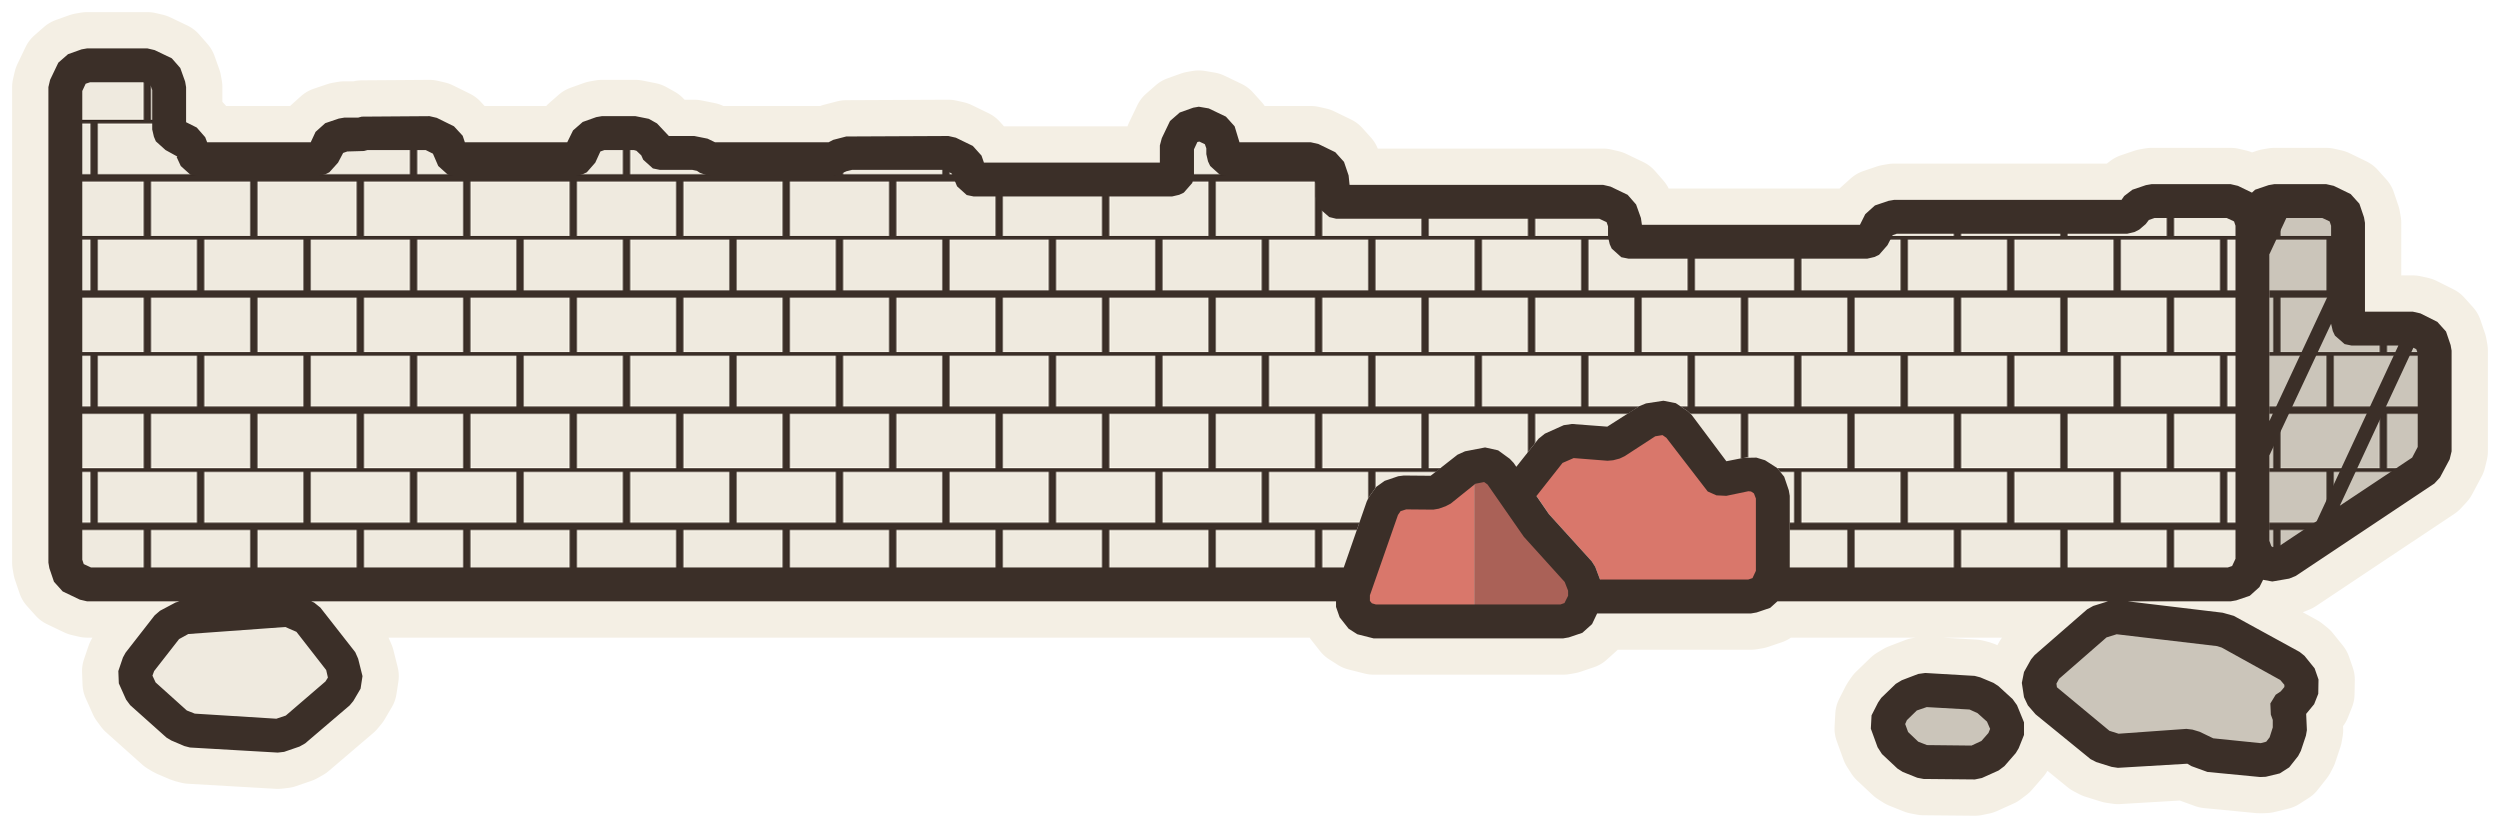
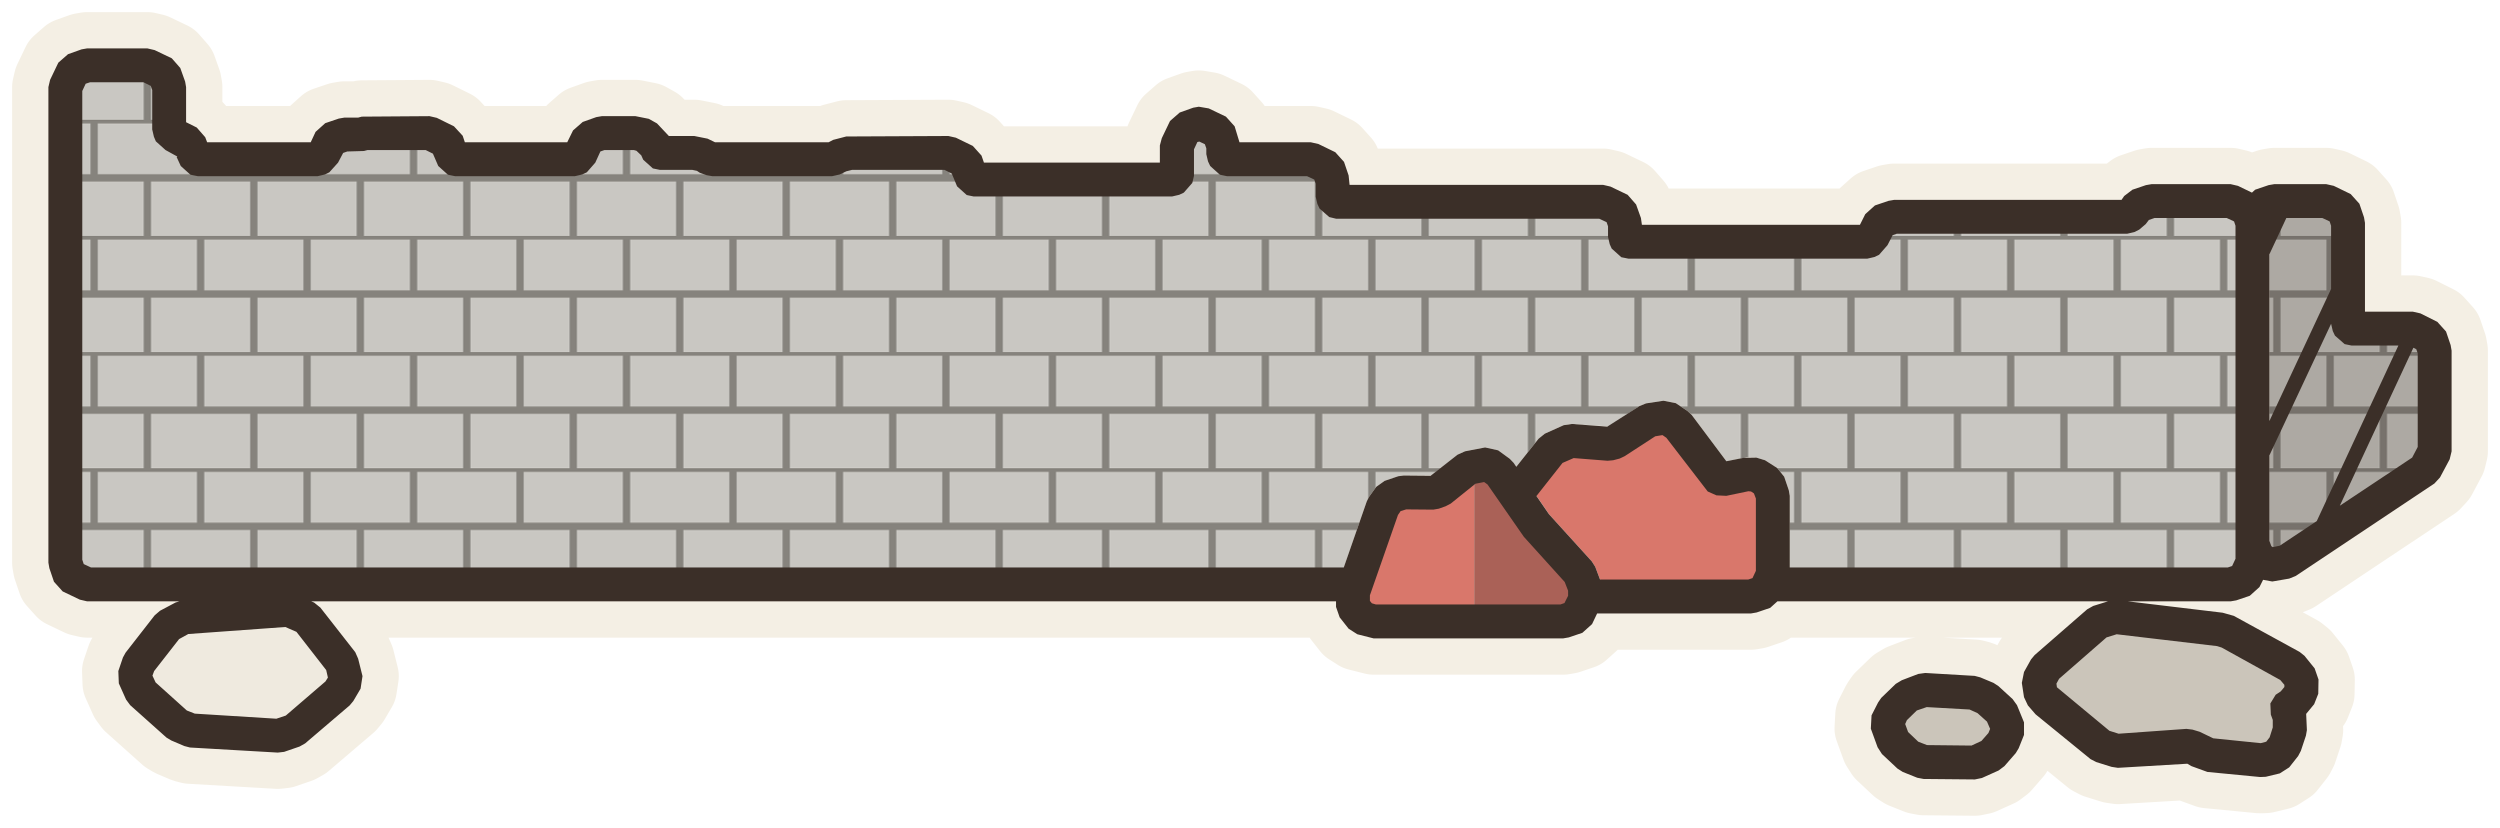
<svg xmlns="http://www.w3.org/2000/svg" viewBox="-47.89 -24.15 103.31 34.21" data-palette="wall:#EFEADF;roof:#D9776B;wood:#C9A97C;earth:#94744F;water:#8FB0B8;flag:#4A3B32;ink:#3B2F28;halo:#F4EFE4">
  <defs>
    <pattern id="pat-wall-stone-vmkf1v" width="4.4" height="4.8" patternUnits="userSpaceOnUse">
-       <rect width="4.4" height="4.8" style="fill:#EFEADF" />
-       <path style="stroke:#3B2F28;stroke-width:0.3;fill:none" d="M0 0h4.4M0 2.4h4.4M0 0v2.4M4.4 0v2.4M2.2 2.4v2.4" />
+       <rect width="4.4" height="4.8" style="fill:#C9C7C2" />
+       <path style="stroke:#86837D;stroke-width:0.3;fill:none" d="M0 0h4.4M0 2.4h4.4M0 0v2.4M4.4 0v2.4M2.2 2.4v2.4" />
    </pattern>
    <pattern id="pat-wall-stone-shade-vmkf1v" width="4.4" height="4.8" patternUnits="userSpaceOnUse">
-       <rect width="4.4" height="4.8" style="fill:#cbc5ba" />
-       <path style="stroke:#3B2F28;stroke-width:0.3;fill:none" d="M0 0h4.4M0 2.4h4.4M0 0v2.4M4.4 0v2.4M2.2 2.4v2.4" />
+       <rect width="4.4" height="4.8" style="fill:#ada9a3" />
+       <path style="stroke:#77726c;stroke-width:0.3;fill:none" d="M0 0h4.4M0 2.4h4.4M0 0v2.4M4.4 0v2.4M2.2 2.4v2.4" />
    </pattern>
  </defs>
  <path data-role="sil" fill="#F4EFE4" stroke="#F4EFE4" stroke-width="3" stroke-linejoin="round" d="M45.74 7.95L46.32 7.81L46.71 7.56L47.08 7.09L47.19 6.88L47.4 6.25L47.44 6.02L47.41 5.35L47.74 4.95L47.91 4.52L47.92 3.93L47.76 3.47L47.34 2.95L47.14 2.79L44.42 1.3L43.96 1.17L40.04 0.7L44.29 0.7L44.52 0.66L45.08 0.47L45.48 0.11L45.63 -0.19L46.01 -0.12L46.71 -0.24L46.98 -0.35L52.71 -4.17L52.94 -4.42L53.34 -5.17L53.42 -5.5L53.42 -9.66L53.38 -9.89L53.19 -10.45L52.83 -10.85L52.13 -11.2L51.82 -11.27L49.84 -11.27L49.84 -14.94L49.8 -15.17L49.61 -15.73L49.25 -16.13L48.55 -16.47L48.24 -16.54L46.09 -16.54L45.86 -16.5L45.3 -16.31L45.17 -16.19L44.59 -16.47L44.29 -16.54L41.02 -16.54L40.79 -16.5L40.23 -16.31L39.89 -16.05L39.78 -15.89L30.38 -15.89L30.15 -15.85L29.59 -15.66L29.19 -15.3L28.97 -14.86L19.96 -14.86L19.92 -15.14L19.72 -15.7L19.37 -16.1L18.66 -16.44L18.36 -16.51L7.88 -16.51L7.84 -16.9L7.65 -17.46L7.29 -17.86L6.59 -18.2L6.28 -18.27L3.33 -18.27L3.13 -18.93L2.77 -19.33L2.06 -19.67L1.65 -19.74L1.42 -19.7L0.86 -19.5L0.46 -19.15L0.12 -18.44L0.04 -18.14L0.04 -17.43L-7.23 -17.43L-7.33 -17.72L-7.69 -18.12L-8.39 -18.46L-8.7 -18.53L-12.92 -18.51L-13.46 -18.37L-13.65 -18.27L-18.34 -18.27L-18.65 -18.42L-19.2 -18.53L-20.25 -18.53L-20.74 -19.05L-21.08 -19.24L-21.63 -19.35L-23.02 -19.35L-23.25 -19.31L-23.81 -19.11L-24.21 -18.76L-24.45 -18.27L-28.68 -18.27L-28.77 -18.54L-29.13 -18.93L-29.84 -19.28L-30.14 -19.35L-32.94 -19.33L-33.09 -19.29L-33.66 -19.29L-33.89 -19.25L-34.45 -19.06L-34.85 -18.7L-35.05 -18.27L-39.33 -18.27L-39.41 -18.48L-39.76 -18.88L-40.2 -19.1L-40.2 -20.55L-40.24 -20.78L-40.44 -21.34L-40.79 -21.74L-41.5 -22.08L-41.8 -22.15L-44.29 -22.15L-44.52 -22.11L-45.08 -21.91L-45.48 -21.56L-45.82 -20.85L-45.89 -20.55L-45.89 -0.9L-45.85 -0.67L-45.66 -0.11L-45.3 0.29L-44.59 0.63L-44.29 0.7L-40.48 0.7L-40.64 0.75L-41.28 1.09L-41.5 1.28L-42.7 2.82L-42.81 3.02L-43 3.58L-42.98 4.09L-42.68 4.76L-42.51 4.99L-41.01 6.33L-40.81 6.45L-40.27 6.68L-40.04 6.74L-36.41 6.95L-36.15 6.92L-35.51 6.7L-35.28 6.57L-33.44 5L-33.29 4.82L-32.99 4.31L-32.91 3.79L-33.09 3.07L-33.21 2.8L-34.65 0.96L-34.91 0.75L-35.03 0.7L7.32 0.7L7.32 0.93L7.47 1.36L7.84 1.83L8.2 2.06L8.87 2.23L16.71 2.23L16.94 2.19L17.5 2L17.9 1.64L18.11 1.2L24.47 1.2L24.7 1.16L25.26 0.97L25.56 0.7L39.22 0.7L38.61 0.89L38.36 1.03L36.19 2.92L36.04 3.1L35.75 3.62L35.66 4.07L35.75 4.66L35.91 5L36.23 5.37L38.5 7.22L38.73 7.34L39.37 7.54L39.63 7.58L42.5 7.41L42.67 7.51L43.33 7.75L45.51 7.96ZM34.01 8L34.7 7.69L34.94 7.51L35.41 6.97L35.53 6.77L35.75 6.22L35.75 5.7L35.46 4.99L35.28 4.74L34.69 4.2L34.49 4.07L33.94 3.84L33.71 3.78L31.67 3.66L31.38 3.7L30.7 3.96L30.45 4.11L29.85 4.69L29.72 4.88L29.45 5.41L29.42 5.96L29.7 6.73L29.88 7.01L30.52 7.61L30.74 7.75L31.34 7.99L31.6 8.04L33.72 8.06Z" />
  <path data-role="wall" fill="#EFEADF" d="M-35.73 6.04L-33.89 4.47L-33.59 3.96L-33.77 3.23L-35.2 1.39L-35.97 1.04L-40.31 1.36L-40.95 1.71L-42.15 3.25L-42.34 3.81L-42.04 4.47L-40.55 5.81L-40 6.04L-36.37 6.25Z" />
  <path data-role="wall-shade" fill="#cbc5ba" d="M46.16 7.13L46.52 6.66L46.74 6.02L46.73 5.43L46.6 5.13L46.62 5.08L46.83 4.96L47.2 4.5L47.22 3.91L46.8 3.4L44.21 1.97L43.88 1.86L39.52 1.34L38.82 1.56L36.65 3.45L36.36 3.96L36.45 4.55L36.67 4.83L38.95 6.68L39.58 6.88L42.51 6.67L42.81 6.76L42.93 6.86L43.4 7.05L45.58 7.27ZM34.41 7.05L34.88 6.51L35.1 5.96L34.81 5.26L34.21 4.72L33.66 4.48L31.62 4.36L30.94 4.61L30.34 5.19L30.08 5.72L30.35 6.5L31 7.1L31.6 7.34L33.73 7.36Z" />
  <path data-role="wall-stone" fill="url(#pat-wall-stone-vmkf1v)" d="M8.59 -3.43L8.68 -3.61L8.98 -4.03L9.33 -4.28L9.89 -4.47L10.12 -4.5L11.28 -4.51L12.34 -5.36L12.65 -5.5L13.48 -5.66L14.02 -5.54L14.5 -5.19L14.77 -4.86L15.69 -6.02L15.95 -6.23L16.73 -6.58L17.07 -6.63L18.59 -6.53L19.86 -7.37L20.13 -7.48L20.85 -7.59L21.36 -7.49L21.85 -7.16L22.02 -7L23.45 -5.09L24.3 -5.25L24.69 -5.24L25.05 -5.13L25.55 -4.81L25.84 -4.45L26.03 -3.89L26.07 -3.66L26.07 -0.4L25.95 0L44.29 0L44.85 -0.19L45.19 -0.9L45.19 -14.94L45 -15.5L44.29 -15.84L41.02 -15.84L40.47 -15.65L40.21 -15.29L40.01 -15.19L30.38 -15.19L29.82 -15L29.55 -14.45L29.53 -14.45L29.45 -14.25L29.27 -14.16L19.41 -14.16L19.34 -14.18L19.26 -14.36L19.26 -14.91L19.06 -15.47L18.36 -15.81L7.33 -15.81L7.27 -15.84L7.18 -16.02L7.18 -16.67L6.99 -17.23L6.28 -17.57L2.81 -17.57L2.75 -17.6L2.66 -17.78L2.66 -18.14L2.46 -18.7L1.76 -19.04L1.65 -19.04L1.09 -18.84L0.74 -18.14L0.74 -16.88L0.72 -16.82L0.54 -16.73L-7.65 -16.73L-7.71 -16.75L-7.99 -17.49L-8.7 -17.83L-12.76 -17.83L-13.15 -17.74L-13.5 -17.57L-18.46 -17.57L-18.74 -17.67L-18.8 -17.74L-19.2 -17.83L-20.62 -17.83L-20.68 -17.85L-20.82 -18.14L-21.23 -18.56L-21.63 -18.65L-23.02 -18.65L-23.58 -18.45L-23.95 -17.66L-24.13 -17.57L-29.09 -17.57L-29.15 -17.6L-29.28 -17.86L-29.43 -18.3L-30.14 -18.65L-32.78 -18.65L-33.01 -18.59L-33.66 -18.59L-34.22 -18.4L-34.48 -17.86L-34.51 -17.87L-34.58 -17.66L-34.76 -17.57L-39.72 -17.57L-39.79 -17.6L-39.97 -17.96L-40.07 -18.25L-40.62 -18.52L-40.61 -18.54L-40.82 -18.62L-40.9 -18.8L-40.9 -20.55L-41.1 -21.11L-41.8 -21.45L-44.29 -21.45L-44.85 -21.25L-45.19 -20.55L-45.19 -0.9L-45 -0.34L-44.29 0L7.4 0Z" />
  <path data-role="wall-stone-shade" fill="url(#pat-wall-stone-shade-vmkf1v)" d="M46.59 -0.93L52.32 -4.75L52.72 -5.5L52.72 -9.66L52.53 -10.22L51.82 -10.56L49.29 -10.56L49.23 -10.59L49.14 -10.77L49.14 -14.94L48.95 -15.5L48.24 -15.84L46.09 -15.84L45.67 -15.7L45.85 -15.17L45.89 -14.94L45.88 -0.81Z" />
  <path data-role="roof" fill="#D9776B" d="M25.03 0.31L25.37 -0.4L25.37 -3.66L25.18 -4.22L24.68 -4.54L24.29 -4.55L23.31 -4.35L23.1 -4.4L21.46 -6.58L20.97 -6.9L20.25 -6.79L18.87 -5.88L18.59 -5.81L17.01 -5.93L16.24 -5.59L15.19 -4.26L16.13 -2.89L17.89 -0.95L18.03 -0.73L18.26 -0.13L18.31 0.13L18.31 0.5L24.47 0.5ZM13.03 -4.86L12.78 -4.82L11.62 -3.89L11.34 -3.79L10.11 -3.81L9.55 -3.62L9.25 -3.2L8.02 0.34L8.02 0.93L8.39 1.39L8.87 1.53L13.03 1.53Z" />
  <path data-role="roof-shade" fill="#aa6157" d="M17.27 1.34L17.61 0.63L17.61 0.13L17.37 -0.48L15.56 -2.48L14.09 -4.63L13.61 -4.97L13.03 -4.86L13.03 1.53L16.71 1.53Z" />
  <path data-role="ink" fill="#3B2F28" d="M45.74 7.95L46.32 7.81L46.71 7.56L47.08 7.09L47.19 6.88L47.4 6.25L47.44 6.02L47.41 5.35L47.74 4.95L47.91 4.52L47.92 3.93L47.76 3.47L47.34 2.95L47.14 2.79L44.42 1.3L43.96 1.17L40.04 0.7L44.29 0.7L44.52 0.66L45.08 0.47L45.48 0.11L45.63 -0.19L46.01 -0.12L46.71 -0.24L46.98 -0.35L52.71 -4.17L52.94 -4.42L53.34 -5.17L53.42 -5.5L53.42 -9.66L53.38 -9.89L53.19 -10.45L52.83 -10.85L52.13 -11.2L51.82 -11.27L49.84 -11.27L49.84 -14.94L49.8 -15.17L49.61 -15.73L49.25 -16.13L48.55 -16.47L48.24 -16.54L46.09 -16.54L45.86 -16.5L45.3 -16.31L45.17 -16.19L44.59 -16.47L44.29 -16.54L41.02 -16.54L40.79 -16.5L40.23 -16.31L39.89 -16.05L39.78 -15.89L30.38 -15.89L30.15 -15.85L29.59 -15.66L29.19 -15.3L28.97 -14.86L19.96 -14.86L19.92 -15.14L19.72 -15.7L19.37 -16.1L18.66 -16.44L18.36 -16.51L7.88 -16.51L7.84 -16.9L7.65 -17.46L7.29 -17.86L6.59 -18.2L6.28 -18.27L3.33 -18.27L3.13 -18.93L2.77 -19.33L2.06 -19.67L1.65 -19.74L1.42 -19.7L0.86 -19.5L0.46 -19.15L0.12 -18.44L0.04 -18.14L0.04 -17.43L-7.23 -17.43L-7.33 -17.72L-7.69 -18.12L-8.39 -18.46L-8.7 -18.53L-12.92 -18.51L-13.46 -18.37L-13.65 -18.27L-18.34 -18.27L-18.65 -18.42L-19.2 -18.53L-20.25 -18.53L-20.74 -19.05L-21.08 -19.24L-21.63 -19.35L-23.02 -19.35L-23.25 -19.31L-23.81 -19.11L-24.21 -18.76L-24.45 -18.27L-28.68 -18.27L-28.77 -18.54L-29.13 -18.93L-29.84 -19.28L-30.14 -19.35L-32.94 -19.33L-33.09 -19.29L-33.66 -19.29L-33.89 -19.25L-34.45 -19.06L-34.85 -18.7L-35.05 -18.27L-39.33 -18.27L-39.41 -18.48L-39.76 -18.88L-40.2 -19.1L-40.2 -20.55L-40.24 -20.78L-40.44 -21.34L-40.79 -21.74L-41.5 -22.08L-41.8 -22.15L-44.29 -22.15L-44.52 -22.11L-45.08 -21.91L-45.48 -21.56L-45.82 -20.85L-45.89 -20.55L-45.89 -0.9L-45.85 -0.67L-45.66 -0.11L-45.3 0.29L-44.59 0.63L-44.29 0.7L-40.48 0.7L-40.64 0.75L-41.28 1.09L-41.5 1.28L-42.7 2.82L-42.81 3.02L-43 3.58L-42.98 4.09L-42.68 4.76L-42.51 4.99L-41.01 6.33L-40.81 6.45L-40.27 6.68L-40.04 6.74L-36.41 6.95L-36.15 6.92L-35.51 6.7L-35.28 6.57L-33.44 5L-33.29 4.82L-32.99 4.31L-32.91 3.79L-33.09 3.07L-33.21 2.8L-34.65 0.96L-34.91 0.75L-35.03 0.7L7.32 0.7L7.32 0.93L7.47 1.36L7.84 1.83L8.2 2.06L8.87 2.23L16.71 2.23L16.94 2.19L17.5 2L17.9 1.64L18.11 1.2L24.47 1.2L24.7 1.16L25.26 0.97L25.56 0.7L39.22 0.7L38.61 0.89L38.36 1.03L36.19 2.92L36.04 3.1L35.75 3.62L35.66 4.07L35.75 4.66L35.91 5L36.23 5.37L38.5 7.22L38.73 7.34L39.37 7.54L39.63 7.58L42.5 7.41L42.67 7.51L43.33 7.75L45.51 7.96ZM18.03 -0.73L17.89 -0.95L16.12 -2.9L14.66 -5.02L14.5 -5.19L14.02 -5.54L13.48 -5.66L12.65 -5.5L12.34 -5.36L11.23 -4.49L10.12 -4.5L9.89 -4.47L9.33 -4.28L8.98 -4.03L8.68 -3.61L8.59 -3.43L7.64 -0.7L-44.13 -0.7L-44.43 -0.84L-44.49 -1.02L-44.49 -20.39L-44.35 -20.69L-44.17 -20.75L-41.96 -20.75L-41.66 -20.6L-41.6 -20.43L-41.6 -18.8L-41.53 -18.5L-41.45 -18.31L-41.05 -17.95L-40.56 -17.68L-40.59 -17.66L-40.42 -17.29L-40.02 -16.93L-39.72 -16.87L-34.76 -16.87L-34.46 -16.94L-34.28 -17.03L-33.92 -17.43L-33.71 -17.83L-33.54 -17.89L-32.85 -17.91L-32.7 -17.95L-30.3 -17.95L-30 -17.8L-29.78 -17.29L-29.38 -16.93L-29.09 -16.87L-24.13 -16.87L-23.83 -16.94L-23.64 -17.03L-23.29 -17.43L-23.08 -17.89L-22.91 -17.95L-21.7 -17.95L-21.59 -17.92L-21.39 -17.73L-21.31 -17.55L-20.91 -17.19L-20.62 -17.13L-19.28 -17.13L-19.09 -17.09L-18.97 -17.01L-18.69 -16.91L-18.46 -16.87L-13.5 -16.87L-13.19 -16.94L-12.92 -17.07L-12.68 -17.13L-8.86 -17.13L-8.56 -16.98L-8.34 -16.45L-7.94 -16.09L-7.65 -16.03L0.54 -16.03L0.84 -16.1L1.03 -16.19L1.38 -16.59L1.45 -16.88L1.45 -17.98L1.59 -18.28L1.67 -18.3L1.9 -18.19L1.96 -18.02L1.96 -17.78L2.03 -17.48L2.12 -17.29L2.52 -16.93L2.81 -16.87L6.12 -16.87L6.42 -16.73L6.48 -16.56L6.48 -16.02L6.55 -15.72L6.64 -15.53L7.04 -15.18L7.33 -15.11L18.2 -15.11L18.5 -14.97L18.56 -14.8L18.56 -14.36L18.63 -14.06L18.71 -13.88L19.11 -13.52L19.41 -13.46L29.27 -13.46L29.57 -13.53L29.76 -13.62L30.11 -14.02L30.32 -14.43L30.49 -14.49L40.01 -14.49L40.31 -14.56L40.51 -14.66L40.78 -14.89L40.91 -15.06L41.14 -15.14L44.13 -15.14L44.43 -15L44.49 -14.82L44.49 -1.06L44.35 -0.76L44.17 -0.7L26.07 -0.7L26.07 -3.66L26.03 -3.89L25.84 -4.45L25.55 -4.81L25.05 -5.13L24.69 -5.24L24.16 -5.23L23.45 -5.09L22.02 -7L21.85 -7.16L21.36 -7.49L20.85 -7.59L20.13 -7.48L19.86 -7.37L18.53 -6.52L17.07 -6.63L16.73 -6.58L15.95 -6.23L15.69 -6.02L14.77 -4.86L15.6 -3.65L16.68 -5.02L17.14 -5.22L18.54 -5.11L18.77 -5.13L19.04 -5.2L19.25 -5.3L20.51 -6.12L20.81 -6.17L20.97 -6.06L22.68 -3.84L23.04 -3.68L23.45 -3.66L24.36 -3.85L24.47 -3.84L24.59 -3.76L24.67 -3.55L24.67 -0.56L24.53 -0.26L24.35 -0.2L18.23 -0.2ZM45.97 -1.58L45.89 -1.8L45.89 -13.64L46.59 -15.14L48.08 -15.14L48.38 -15L48.44 -14.82L48.44 -12.21L45.89 -6.75L45.89 -5.33L48.44 -10.77L48.51 -10.47L48.6 -10.28L49 -9.93L49.29 -9.87L51.22 -9.87L47.84 -2.6L48.8 -3.25L51.84 -9.78L51.96 -9.72L52.02 -9.55L52.02 -5.68L51.79 -5.24L46.32 -1.6L46.03 -1.54ZM8.97 0.83L8.8 0.78L8.72 0.68L8.72 0.45L9.88 -2.87L9.99 -3.03L10.22 -3.1L11.34 -3.09L11.57 -3.13L11.85 -3.23L12.06 -3.34L13.08 -4.16L13.44 -4.23L13.58 -4.13L15.08 -1.97L16.77 -0.1L16.91 0.26L16.91 0.47L16.76 0.77L16.59 0.83ZM-39.84 5.34L-40.17 5.21L-41.46 4.05L-41.59 3.77L-41.52 3.58L-40.49 2.26L-40.11 2.05L-36.1 1.76L-35.64 1.96L-34.41 3.54L-34.34 3.85L-34.44 4.01L-36.08 5.42L-36.47 5.55ZM43.57 6.36L43.01 6.09L42.71 6L42.46 5.97L39.66 6.17L39.28 6.05L37.11 4.25L37.09 4.1L37.2 3.9L39.16 2.19L39.58 2.06L43.73 2.55L43.92 2.61L46.34 3.95L46.51 4.15L46.51 4.24L46.36 4.42L46.15 4.56L45.93 4.92L45.95 5.38L46.03 5.6L46.03 5.91L45.9 6.32L45.76 6.5L45.53 6.56ZM34.01 8L34.7 7.69L34.94 7.51L35.41 6.97L35.53 6.77L35.75 6.22L35.75 5.7L35.46 4.99L35.28 4.74L34.69 4.2L34.49 4.07L33.94 3.84L33.71 3.78L31.67 3.66L31.38 3.7L30.7 3.96L30.45 4.11L29.85 4.69L29.72 4.88L29.45 5.41L29.42 5.96L29.7 6.73L29.88 7.01L30.52 7.61L30.74 7.75L31.34 7.99L31.6 8.04L33.72 8.06ZM31.74 6.64L31.38 6.5L30.96 6.1L30.84 5.77L30.91 5.61L31.32 5.21L31.73 5.07L33.5 5.17L33.83 5.32L34.22 5.67L34.35 5.97L34.28 6.14L33.99 6.47L33.58 6.66Z" />
</svg>
